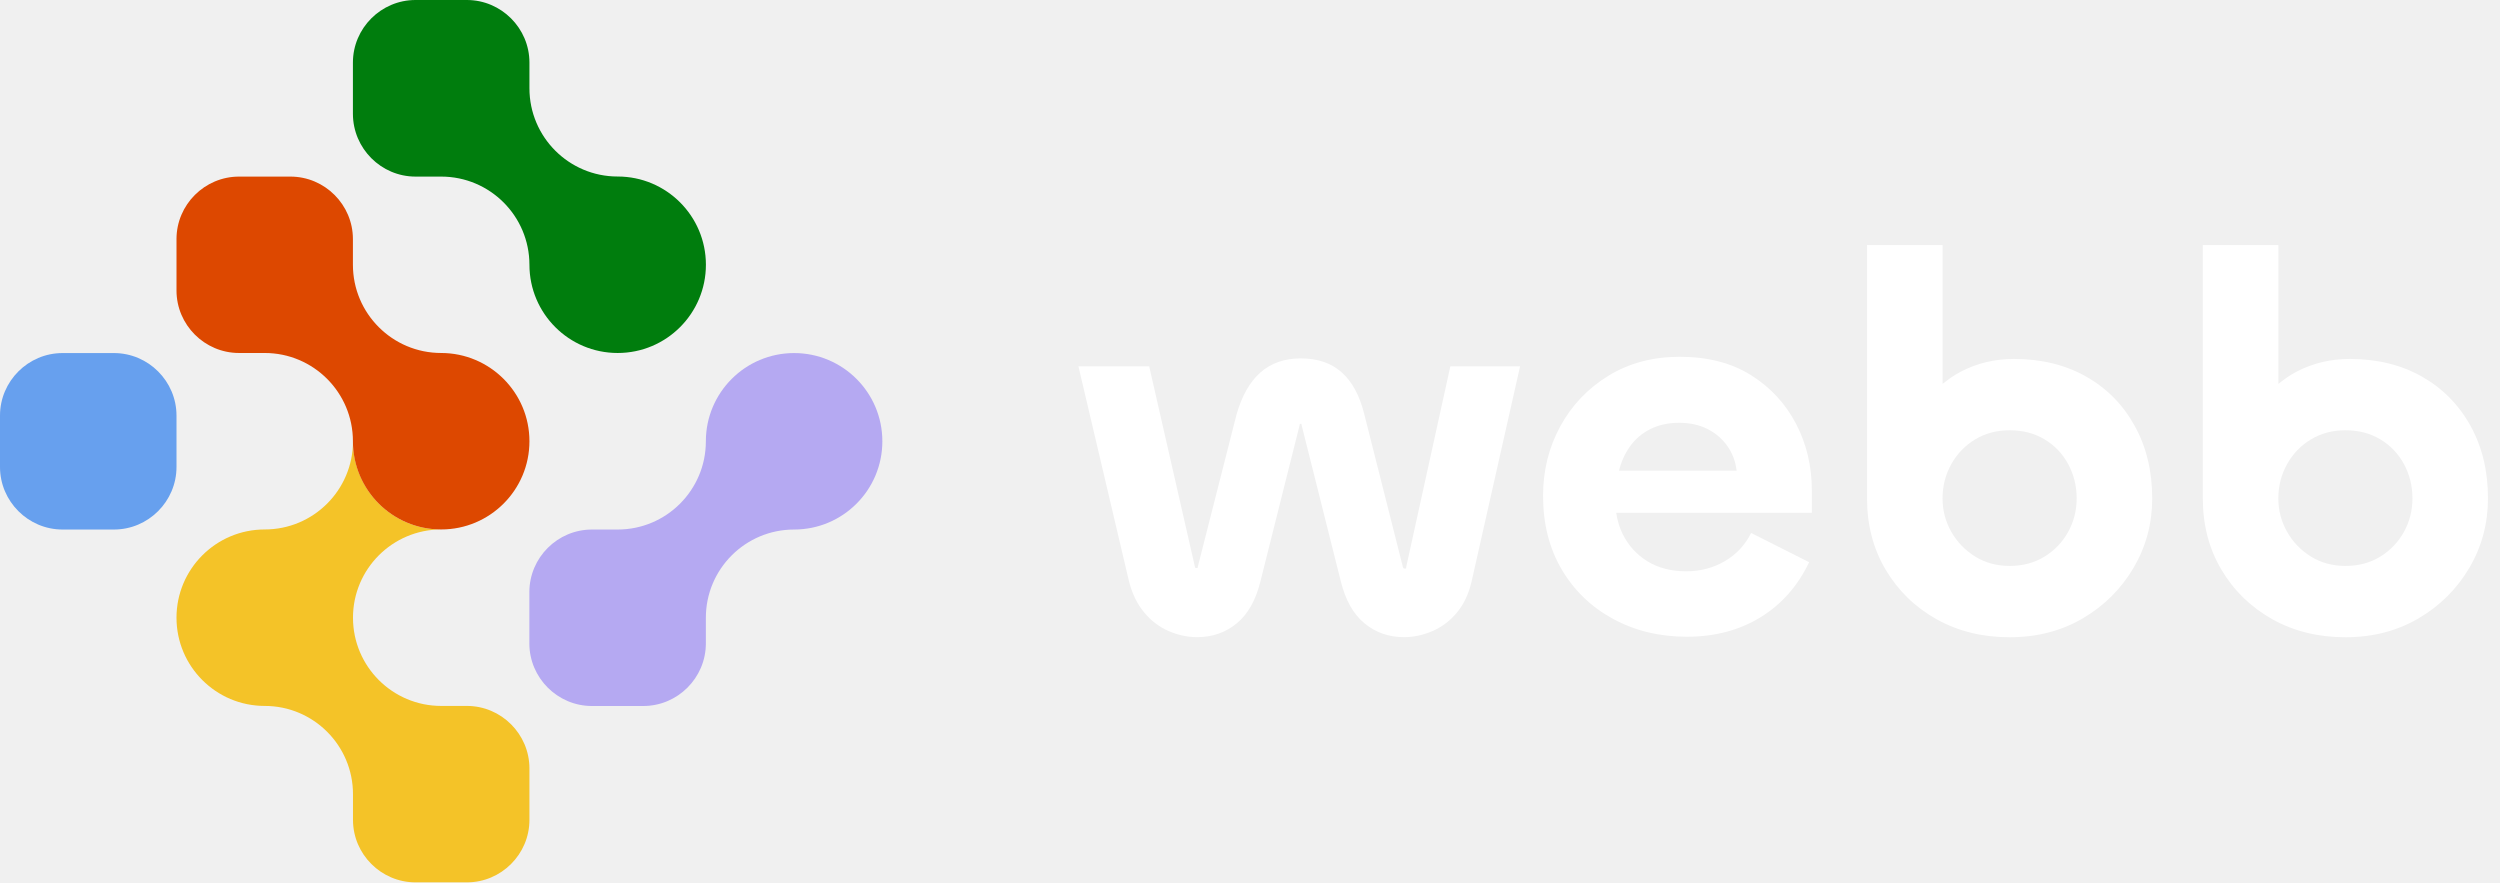
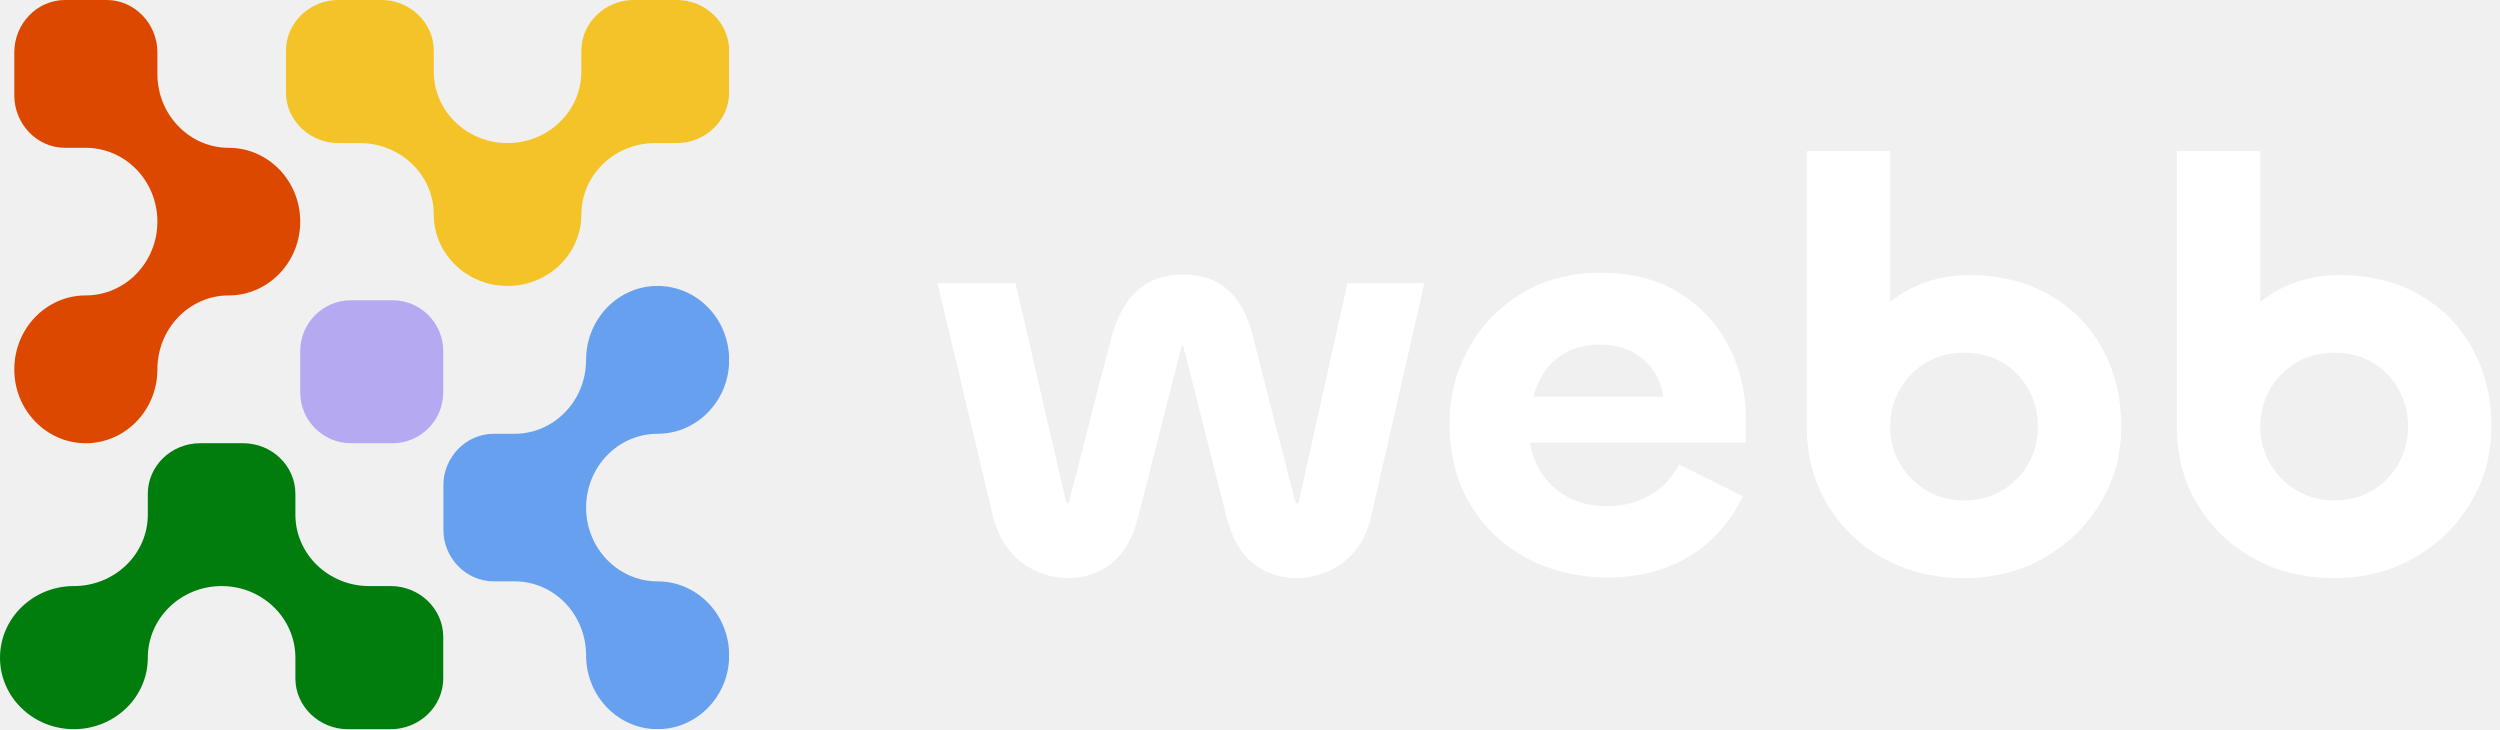
- <svg xmlns="http://www.w3.org/2000/svg" width="102" height="36" viewBox="0 0 102 36" fill="none">
-   <path d="M32.4 14.405C30.411 14.405 28.799 16.017 28.799 18.005C28.799 19.993 27.187 21.605 25.199 21.605H24.151C22.747 21.605 21.598 22.753 21.598 24.157V26.252C21.598 27.656 22.747 28.805 24.151 28.805H26.246C27.65 28.805 28.799 27.656 28.799 26.252V25.205C28.799 23.217 30.411 21.605 32.4 21.605C34.388 21.605 36 19.993 36 18.005C36 16.017 34.388 14.405 32.4 14.405Z" fill="#B5A9F2" />
-   <path d="M21.601 31.353V33.45C21.601 34.854 20.451 36 19.05 36H16.953C15.549 36 14.402 34.851 14.402 33.45V32.402C14.402 30.415 12.79 28.802 10.801 28.802C8.813 28.802 7.201 27.19 7.201 25.202C7.201 23.215 8.813 21.602 10.801 21.602C12.79 21.602 14.402 19.99 14.402 18.002C14.402 19.99 16.014 21.602 18.002 21.602C16.014 21.602 14.402 23.215 14.402 25.202C14.402 27.19 16.014 28.802 18.002 28.802H19.05C20.451 28.802 21.601 29.949 21.601 31.353Z" fill="#F4C328" />
-   <path d="M21.601 18.002C21.601 19.99 19.988 21.602 18 21.602C16.012 21.602 14.399 19.99 14.399 18.002C14.399 16.014 12.787 14.402 10.799 14.402H9.752C8.348 14.402 7.201 13.254 7.201 11.852V9.755C7.201 8.351 8.35 7.205 9.752 7.205H11.849C13.253 7.205 14.399 8.354 14.399 9.755V10.802C14.399 12.79 16.012 14.402 18 14.402C19.988 14.405 21.601 16.017 21.601 18.002Z" fill="#DD4800" />
-   <path d="M4.648 14.405H2.553C1.149 14.405 0 15.553 0 16.957V19.052C0 20.456 1.149 21.605 2.553 21.605H4.648C6.052 21.605 7.201 20.456 7.201 19.052V16.957C7.201 15.553 6.052 14.405 4.648 14.405Z" fill="#67A0EE" />
-   <path d="M16.953 7.205H18C19.988 7.205 21.598 8.814 21.601 10.802C21.601 12.79 23.213 14.402 25.201 14.402C27.189 14.402 28.801 12.79 28.801 10.802C28.801 8.814 27.189 7.202 25.201 7.202C23.213 7.202 21.601 5.59 21.601 3.602V3.605V2.553C21.601 1.149 20.451 0 19.047 0H16.953C15.549 0 14.399 1.149 14.399 2.553V4.647C14.402 6.056 15.549 7.205 16.953 7.205Z" fill="#007D0D" />
-   <path d="M57.373 23.133C57.373 23.162 57.373 23.179 57.373 23.187C57.373 23.195 57.352 23.197 57.307 23.197C57.278 23.197 57.265 23.193 57.265 23.187C57.265 23.179 57.257 23.169 57.243 23.154L55.658 16.881C55.47 16.129 55.163 15.564 54.735 15.187C54.308 14.81 53.754 14.622 53.074 14.622C52.408 14.622 51.858 14.814 51.425 15.197C50.992 15.579 50.665 16.154 50.448 16.922L48.863 23.152C48.876 23.152 48.88 23.156 48.874 23.164C48.866 23.171 48.849 23.175 48.82 23.175C48.791 23.175 48.773 23.171 48.765 23.164C48.758 23.156 48.754 23.146 48.754 23.131L46.887 14.946H44L46.063 23.717C46.193 24.224 46.399 24.648 46.683 24.988C46.965 25.328 47.299 25.582 47.681 25.747C48.064 25.913 48.453 25.996 48.843 25.996C49.465 25.996 50.005 25.808 50.461 25.431C50.918 25.054 51.239 24.483 51.427 23.715L53.033 17.312C53.018 17.299 53.026 17.291 53.055 17.291C53.098 17.291 53.113 17.299 53.098 17.312L54.704 23.715C54.893 24.483 55.215 25.054 55.67 25.431C56.126 25.808 56.664 25.996 57.286 25.996C57.676 25.996 58.063 25.913 58.448 25.747C58.831 25.58 59.165 25.328 59.446 24.988C59.728 24.648 59.926 24.224 60.043 23.717L62.019 14.946H59.174L57.373 23.133Z" fill="white" />
-   <path d="M71.442 15.307C70.646 14.808 69.677 14.557 68.534 14.557C67.435 14.557 66.463 14.816 65.626 15.329C64.787 15.844 64.132 16.529 63.662 17.39C63.192 18.251 62.957 19.195 62.957 20.224C62.957 21.367 63.209 22.369 63.716 23.232C64.223 24.092 64.921 24.766 65.812 25.25C66.702 25.734 67.705 25.979 68.82 25.979C69.962 25.979 70.966 25.714 71.827 25.186C72.688 24.657 73.35 23.908 73.812 22.938L71.446 21.745C71.2 22.237 70.842 22.622 70.372 22.895C69.902 23.171 69.375 23.309 68.798 23.309C68.19 23.309 67.666 23.175 67.225 22.907C66.784 22.639 66.444 22.266 66.205 21.79C66.071 21.522 65.989 21.231 65.941 20.922H73.923V20.011C73.923 19.026 73.71 18.12 73.282 17.297C72.849 16.467 72.237 15.807 71.442 15.307ZM66.057 19.203C66.145 18.841 66.292 18.511 66.502 18.216C66.712 17.92 66.986 17.683 67.328 17.51C67.668 17.337 68.062 17.25 68.511 17.25C68.944 17.25 69.329 17.334 69.661 17.501C69.993 17.668 70.265 17.899 70.475 18.196C70.685 18.493 70.811 18.829 70.854 19.204H66.057V19.203Z" fill="white" />
-   <path d="M85.109 15.362C84.262 14.884 83.281 14.645 82.168 14.645C81.387 14.645 80.662 14.818 79.996 15.166C79.724 15.307 79.487 15.482 79.258 15.663V10H76.175V20.333C76.175 21.419 76.427 22.389 76.934 23.243C77.442 24.098 78.131 24.77 79.007 25.262C79.883 25.753 80.878 26 81.991 26C83.106 26 84.101 25.744 84.977 25.229C85.853 24.714 86.543 24.026 87.05 23.166C87.557 22.305 87.81 21.361 87.81 20.333C87.81 19.22 87.571 18.231 87.093 17.371C86.617 16.508 85.956 15.84 85.109 15.362ZM84.381 21.701C84.15 22.12 83.827 22.456 83.415 22.711C83.003 22.964 82.528 23.09 81.993 23.09C81.473 23.09 81.006 22.964 80.593 22.711C80.181 22.456 79.854 22.12 79.615 21.701C79.376 21.281 79.256 20.825 79.256 20.333C79.256 19.828 79.376 19.362 79.615 18.934C79.854 18.507 80.181 18.171 80.593 17.924C81.004 17.677 81.471 17.555 81.993 17.555C82.528 17.555 83.003 17.677 83.415 17.924C83.827 18.171 84.15 18.507 84.381 18.934C84.612 19.362 84.728 19.828 84.728 20.333C84.728 20.825 84.612 21.281 84.381 21.701Z" fill="white" />
-   <path d="M100.795 17.371C100.317 16.51 99.654 15.84 98.809 15.362C97.962 14.884 96.981 14.645 95.868 14.645C95.087 14.645 94.362 14.818 93.696 15.166C93.424 15.307 93.187 15.482 92.958 15.663V10H89.875V20.333C89.875 21.419 90.127 22.389 90.634 23.243C91.141 24.098 91.831 24.77 92.707 25.262C93.583 25.753 94.578 26 95.691 26C96.806 26 97.801 25.744 98.677 25.229C99.553 24.714 100.243 24.026 100.75 23.166C101.257 22.305 101.509 21.361 101.509 20.333C101.511 19.218 101.272 18.231 100.795 17.371ZM98.081 21.701C97.849 22.12 97.527 22.456 97.115 22.711C96.703 22.964 96.227 23.09 95.693 23.09C95.172 23.09 94.706 22.964 94.292 22.711C93.88 22.456 93.554 22.12 93.315 21.701C93.076 21.281 92.956 20.825 92.956 20.333C92.956 19.828 93.076 19.362 93.315 18.934C93.554 18.507 93.88 18.171 94.292 17.924C94.704 17.677 95.171 17.555 95.693 17.555C96.227 17.555 96.703 17.677 97.115 17.924C97.527 18.171 97.849 18.507 98.081 18.934C98.312 19.362 98.428 19.828 98.428 20.333C98.428 20.825 98.312 21.281 98.081 21.701Z" fill="white" />
+ <svg xmlns="http://www.w3.org/2000/svg" width="96" height="28" viewBox="0 0 96 28" fill="none">
+   <path fill-rule="evenodd" clip-rule="evenodd" d="M11.529 13.476V15.074C11.529 16.143 12.405 17.02 13.476 17.02H15.073C16.144 17.02 17.02 16.143 17.02 15.074V13.476C17.02 12.406 16.144 11.529 15.073 11.529H13.476C12.405 11.529 11.529 12.406 11.529 13.476Z" fill="#B5A9F2" />
+   <path fill-rule="evenodd" clip-rule="evenodd" d="M11.529 8.51C11.529 10.073 10.3 11.344 8.786 11.344C7.273 11.344 6.044 12.613 6.044 14.186C6.044 15.749 4.814 17.02 3.291 17.02C1.778 17.02 0.549 15.749 0.549 14.186C0.549 12.613 1.778 11.344 3.291 11.344C4.814 11.344 6.044 10.073 6.044 8.51C6.044 6.946 4.814 5.676 3.291 5.676H2.494C1.427 5.676 0.549 4.768 0.549 3.666V2.01C0.549 0.908 1.427 0 2.494 0H4.097C5.165 0 6.044 0.908 6.044 2.01V2.842C6.044 4.406 7.273 5.676 8.786 5.676C10.3 5.676 11.529 6.946 11.529 8.51Z" fill="#DD4800" />
+   <path fill-rule="evenodd" clip-rule="evenodd" d="M17.02 24.452V26.055C17.02 27.122 16.111 28 15.01 28H13.354C12.252 28 11.343 27.122 11.343 26.055V25.258C11.343 23.735 10.073 22.505 8.509 22.505C6.946 22.505 5.676 23.735 5.676 25.258C5.676 26.772 4.406 28 2.833 28C1.27 28 0 26.772 0 25.258C0 23.735 1.27 22.505 2.833 22.505C4.406 22.505 5.676 21.277 5.676 19.763V18.965C5.676 17.89 6.575 17.02 7.685 17.02H9.334C10.444 17.02 11.343 17.89 11.343 18.965V19.763C11.343 21.277 12.614 22.505 14.177 22.505H15.01C16.111 22.505 17.02 23.384 17.02 24.452Z" fill="#007D0D" />
+   <mask id="mask0_225_2192" style="mask-type:alpha" maskUnits="userSpaceOnUse" x="17" y="10" width="11" height="18">
+     <path d="M17.02 10.98H28V28H17.02V10.98Z" fill="white" />
+   </mask>
+   <g mask="url(#mask0_225_2192)">
+     <path fill-rule="evenodd" clip-rule="evenodd" d="M28 25.167C28 26.73 26.771 28 25.249 28C23.735 28 22.506 26.73 22.506 25.167C22.506 23.594 21.277 22.324 19.763 22.324H18.964C17.891 22.324 17.02 21.425 17.02 20.314V18.666C17.02 17.556 17.891 16.657 18.964 16.657H19.763C21.277 16.657 22.506 15.386 22.506 13.823C22.506 12.25 23.735 10.98 25.249 10.98C26.771 10.98 28 12.25 28 13.823C28 15.386 26.771 16.657 25.249 16.657C23.735 16.657 22.506 17.926 22.506 19.491C22.506 21.054 23.735 22.324 25.249 22.324C26.771 22.324 28 23.594 28 25.167Z" fill="#67A0EE" />
+   </g>
+   <mask id="mask1_225_2192" style="mask-type:alpha" maskUnits="userSpaceOnUse" x="10" y="0" width="18" height="11">
+     <path d="M10.98 0H28V10.98H10.98V0Z" fill="white" />
+   </mask>
+   <g mask="url(#mask1_225_2192)">
+     <path fill-rule="evenodd" clip-rule="evenodd" d="M28 1.945V3.55C28 4.615 27.092 5.494 25.99 5.494H25.158C23.594 5.494 22.324 6.723 22.324 8.237C22.324 9.751 21.054 10.981 19.49 10.981C17.926 10.981 16.657 9.751 16.657 8.237C16.657 6.723 15.387 5.494 13.814 5.494H12.989C11.889 5.494 10.98 4.615 10.98 3.55V1.945C10.98 0.879 11.889 0 12.989 0H14.647C15.748 0 16.657 0.879 16.657 1.945V2.751C16.657 4.266 17.926 5.494 19.49 5.494C21.054 5.494 22.324 4.266 22.324 2.751V1.945C22.324 0.879 23.232 0 24.334 0H25.99C27.092 0 28 0.879 28 1.945Z" fill="#F4C328" />
+   </g>
+   <path fill-rule="evenodd" clip-rule="evenodd" d="M49.875 19.262V19.317C49.875 19.324 49.853 19.328 49.807 19.328C49.777 19.328 49.762 19.324 49.762 19.317C49.762 19.31 49.755 19.299 49.74 19.283L48.096 12.854C47.901 12.083 47.581 11.505 47.139 11.119C46.695 10.733 46.121 10.54 45.415 10.54C44.725 10.54 44.154 10.738 43.703 11.13C43.253 11.524 42.915 12.113 42.69 12.899L41.045 19.283C41.06 19.283 41.064 19.287 41.057 19.295C41.049 19.303 41.03 19.306 41.001 19.306C40.97 19.306 40.951 19.303 40.944 19.295C40.936 19.287 40.933 19.276 40.933 19.262L38.996 10.874H36L38.139 19.862C38.275 20.381 38.489 20.815 38.782 21.164C39.075 21.513 39.419 21.772 39.818 21.942C40.216 22.113 40.618 22.198 41.023 22.198C41.668 22.198 42.228 22.005 42.701 21.62C43.174 21.234 43.508 20.649 43.703 19.862L45.371 13.299C45.355 13.284 45.362 13.277 45.393 13.277C45.438 13.277 45.453 13.284 45.438 13.299L47.104 19.862C47.299 20.649 47.634 21.234 48.107 21.62C48.58 22.005 49.14 22.198 49.785 22.198C50.191 22.198 50.592 22.113 50.991 21.942C51.388 21.772 51.734 21.513 52.026 21.164C52.319 20.815 52.525 20.381 52.646 19.862L54.695 10.874H51.744L49.875 19.262Z" fill="white" />
+   <path fill-rule="evenodd" clip-rule="evenodd" d="M92.11 17.793C91.87 18.223 91.536 18.568 91.108 18.827C90.68 19.087 90.189 19.218 89.633 19.218C89.093 19.218 88.607 19.087 88.18 18.827C87.752 18.568 87.414 18.223 87.166 17.793C86.918 17.363 86.794 16.896 86.794 16.392C86.794 15.872 86.918 15.395 87.166 14.956C87.414 14.519 87.752 14.174 88.18 13.921C88.607 13.67 89.093 13.544 89.633 13.544C90.189 13.544 90.68 13.67 91.108 13.921C91.536 14.174 91.87 14.519 92.11 14.956C92.35 15.395 92.471 15.872 92.471 16.392C92.471 16.896 92.35 17.363 92.11 17.793ZM94.926 13.354C94.43 12.473 93.743 11.786 92.865 11.297C91.987 10.808 90.969 10.563 89.813 10.563C89.002 10.563 88.251 10.741 87.561 11.096C87.282 11.24 87.03 11.408 86.794 11.59V5.801H83.596V16.392C83.596 17.504 83.858 18.498 84.385 19.373C84.91 20.248 85.626 20.938 86.536 21.442C87.443 21.945 88.476 22.198 89.633 22.198C90.788 22.198 91.821 21.934 92.73 21.408C93.638 20.882 94.355 20.178 94.881 19.294C95.406 18.413 95.669 17.445 95.669 16.392C95.669 15.249 95.422 14.237 94.926 13.354Z" fill="white" />
+   <path fill-rule="evenodd" clip-rule="evenodd" d="M58.885 15.235C58.976 14.864 59.13 14.527 59.347 14.222C59.565 13.918 59.85 13.677 60.203 13.499C60.556 13.322 60.965 13.232 61.431 13.232C61.882 13.232 62.279 13.318 62.624 13.489C62.97 13.659 63.252 13.897 63.469 14.2C63.687 14.504 63.818 14.849 63.864 15.235H58.885ZM64.472 11.241C63.646 10.729 62.639 10.473 61.453 10.473C60.312 10.473 59.305 10.738 58.435 11.263C57.563 11.79 56.884 12.495 56.396 13.377C55.908 14.259 55.664 15.227 55.664 16.281C55.664 17.453 55.927 18.48 56.453 19.361C56.979 20.244 57.703 20.933 58.626 21.431C59.55 21.927 60.59 22.175 61.746 22.175C62.932 22.175 63.972 21.905 64.866 21.364C65.76 20.823 66.446 20.055 66.927 19.061L64.472 17.837C64.217 18.343 63.844 18.735 63.357 19.017C62.869 19.299 62.324 19.439 61.724 19.439C61.093 19.439 60.549 19.303 60.09 19.028C59.633 18.754 59.279 18.372 59.032 17.882C58.893 17.607 58.802 17.31 58.751 16.992H67.04V16.058C67.04 15.049 66.818 14.122 66.375 13.277C65.932 12.431 65.298 11.752 64.472 11.241Z" fill="white" />
+   <path fill-rule="evenodd" clip-rule="evenodd" d="M77.897 17.793C77.657 18.223 77.322 18.568 76.894 18.827C76.467 19.087 75.975 19.218 75.419 19.218C74.879 19.218 74.394 19.087 73.966 18.827C73.539 18.568 73.201 18.223 72.953 17.793C72.704 17.363 72.581 16.896 72.581 16.392C72.581 15.872 72.704 15.395 72.953 14.956C73.201 14.519 73.539 14.174 73.966 13.921C74.394 13.67 74.879 13.544 75.419 13.544C75.975 13.544 76.467 13.67 76.894 13.921C77.322 14.174 77.657 14.519 77.897 14.956C78.137 15.395 78.257 15.872 78.257 16.392C78.257 16.896 78.137 17.363 77.897 17.793ZM78.651 11.297C77.773 10.808 76.755 10.563 75.599 10.563C74.788 10.563 74.037 10.741 73.347 11.096C73.068 11.24 72.817 11.408 72.581 11.59V5.801H69.382V16.392C69.382 17.504 69.645 18.498 70.171 19.373C70.696 20.248 71.413 20.938 72.322 21.442C73.23 21.945 74.262 22.198 75.419 22.198C76.575 22.198 77.607 21.934 78.516 21.408C79.424 20.882 80.141 20.178 80.668 19.294C81.192 18.413 81.456 17.445 81.456 16.392C81.456 15.249 81.208 14.237 80.712 13.354C80.217 12.473 79.53 11.786 78.651 11.297Z" fill="white" />
</svg>
